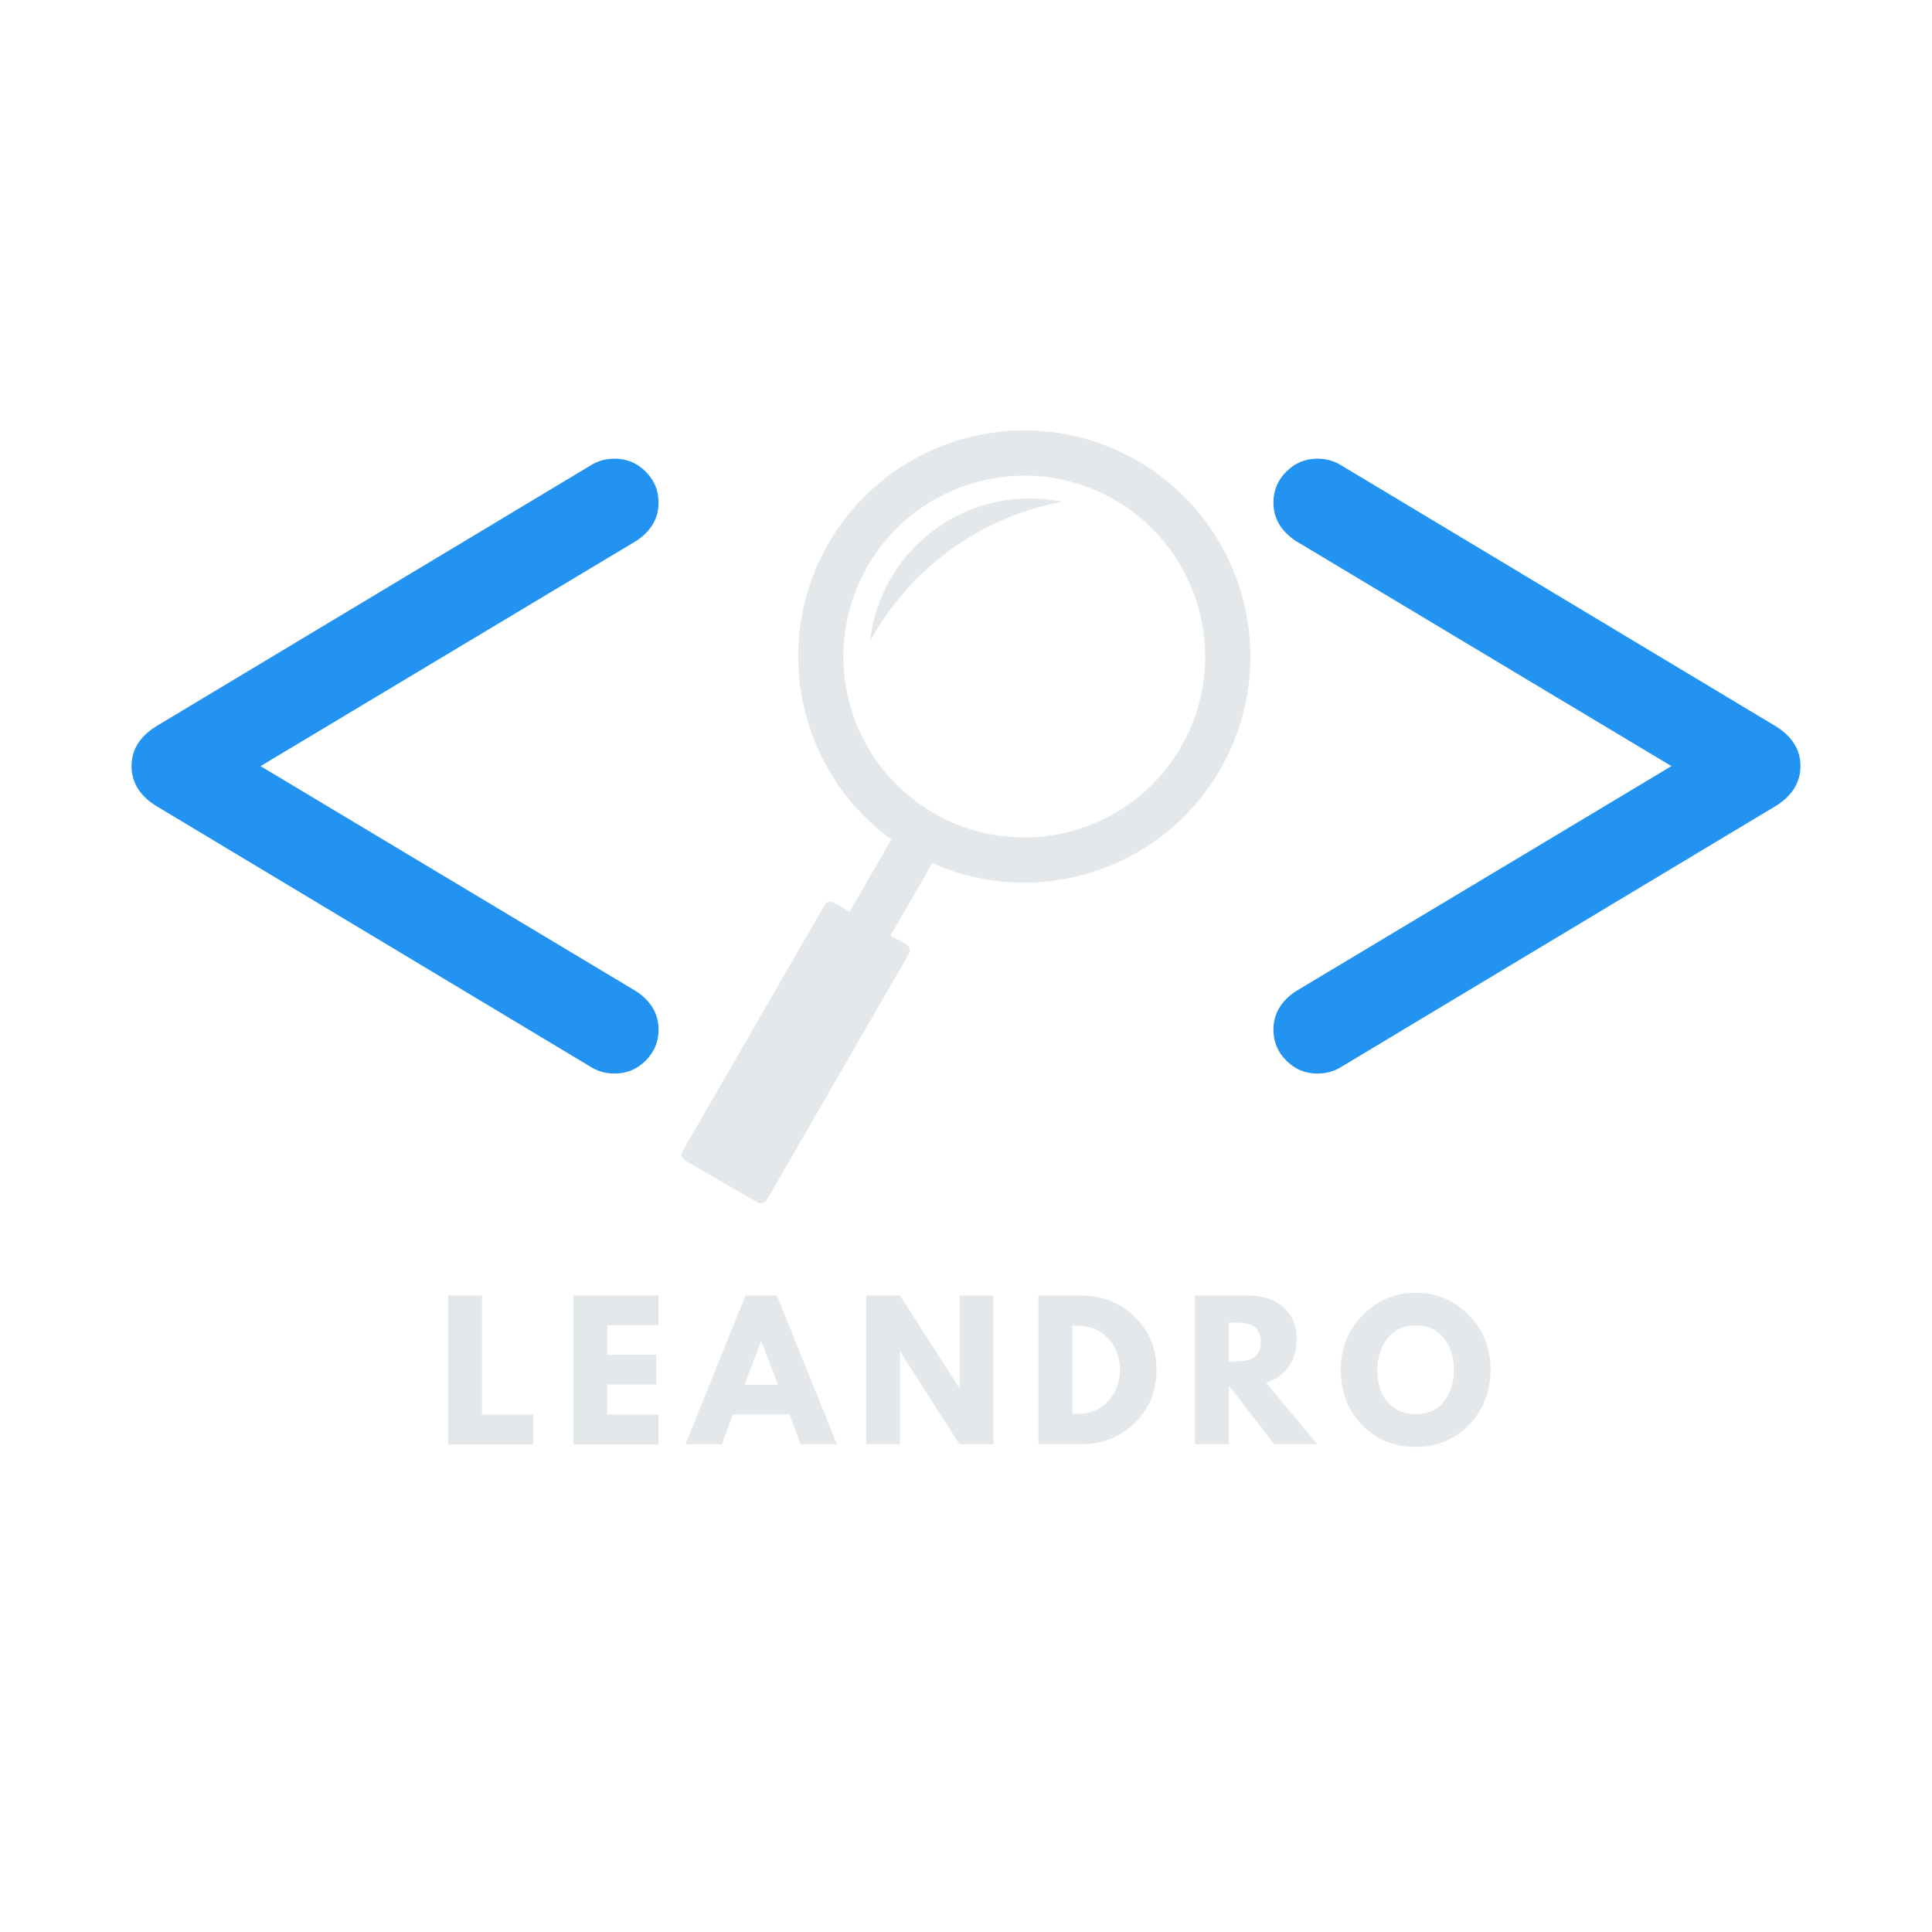
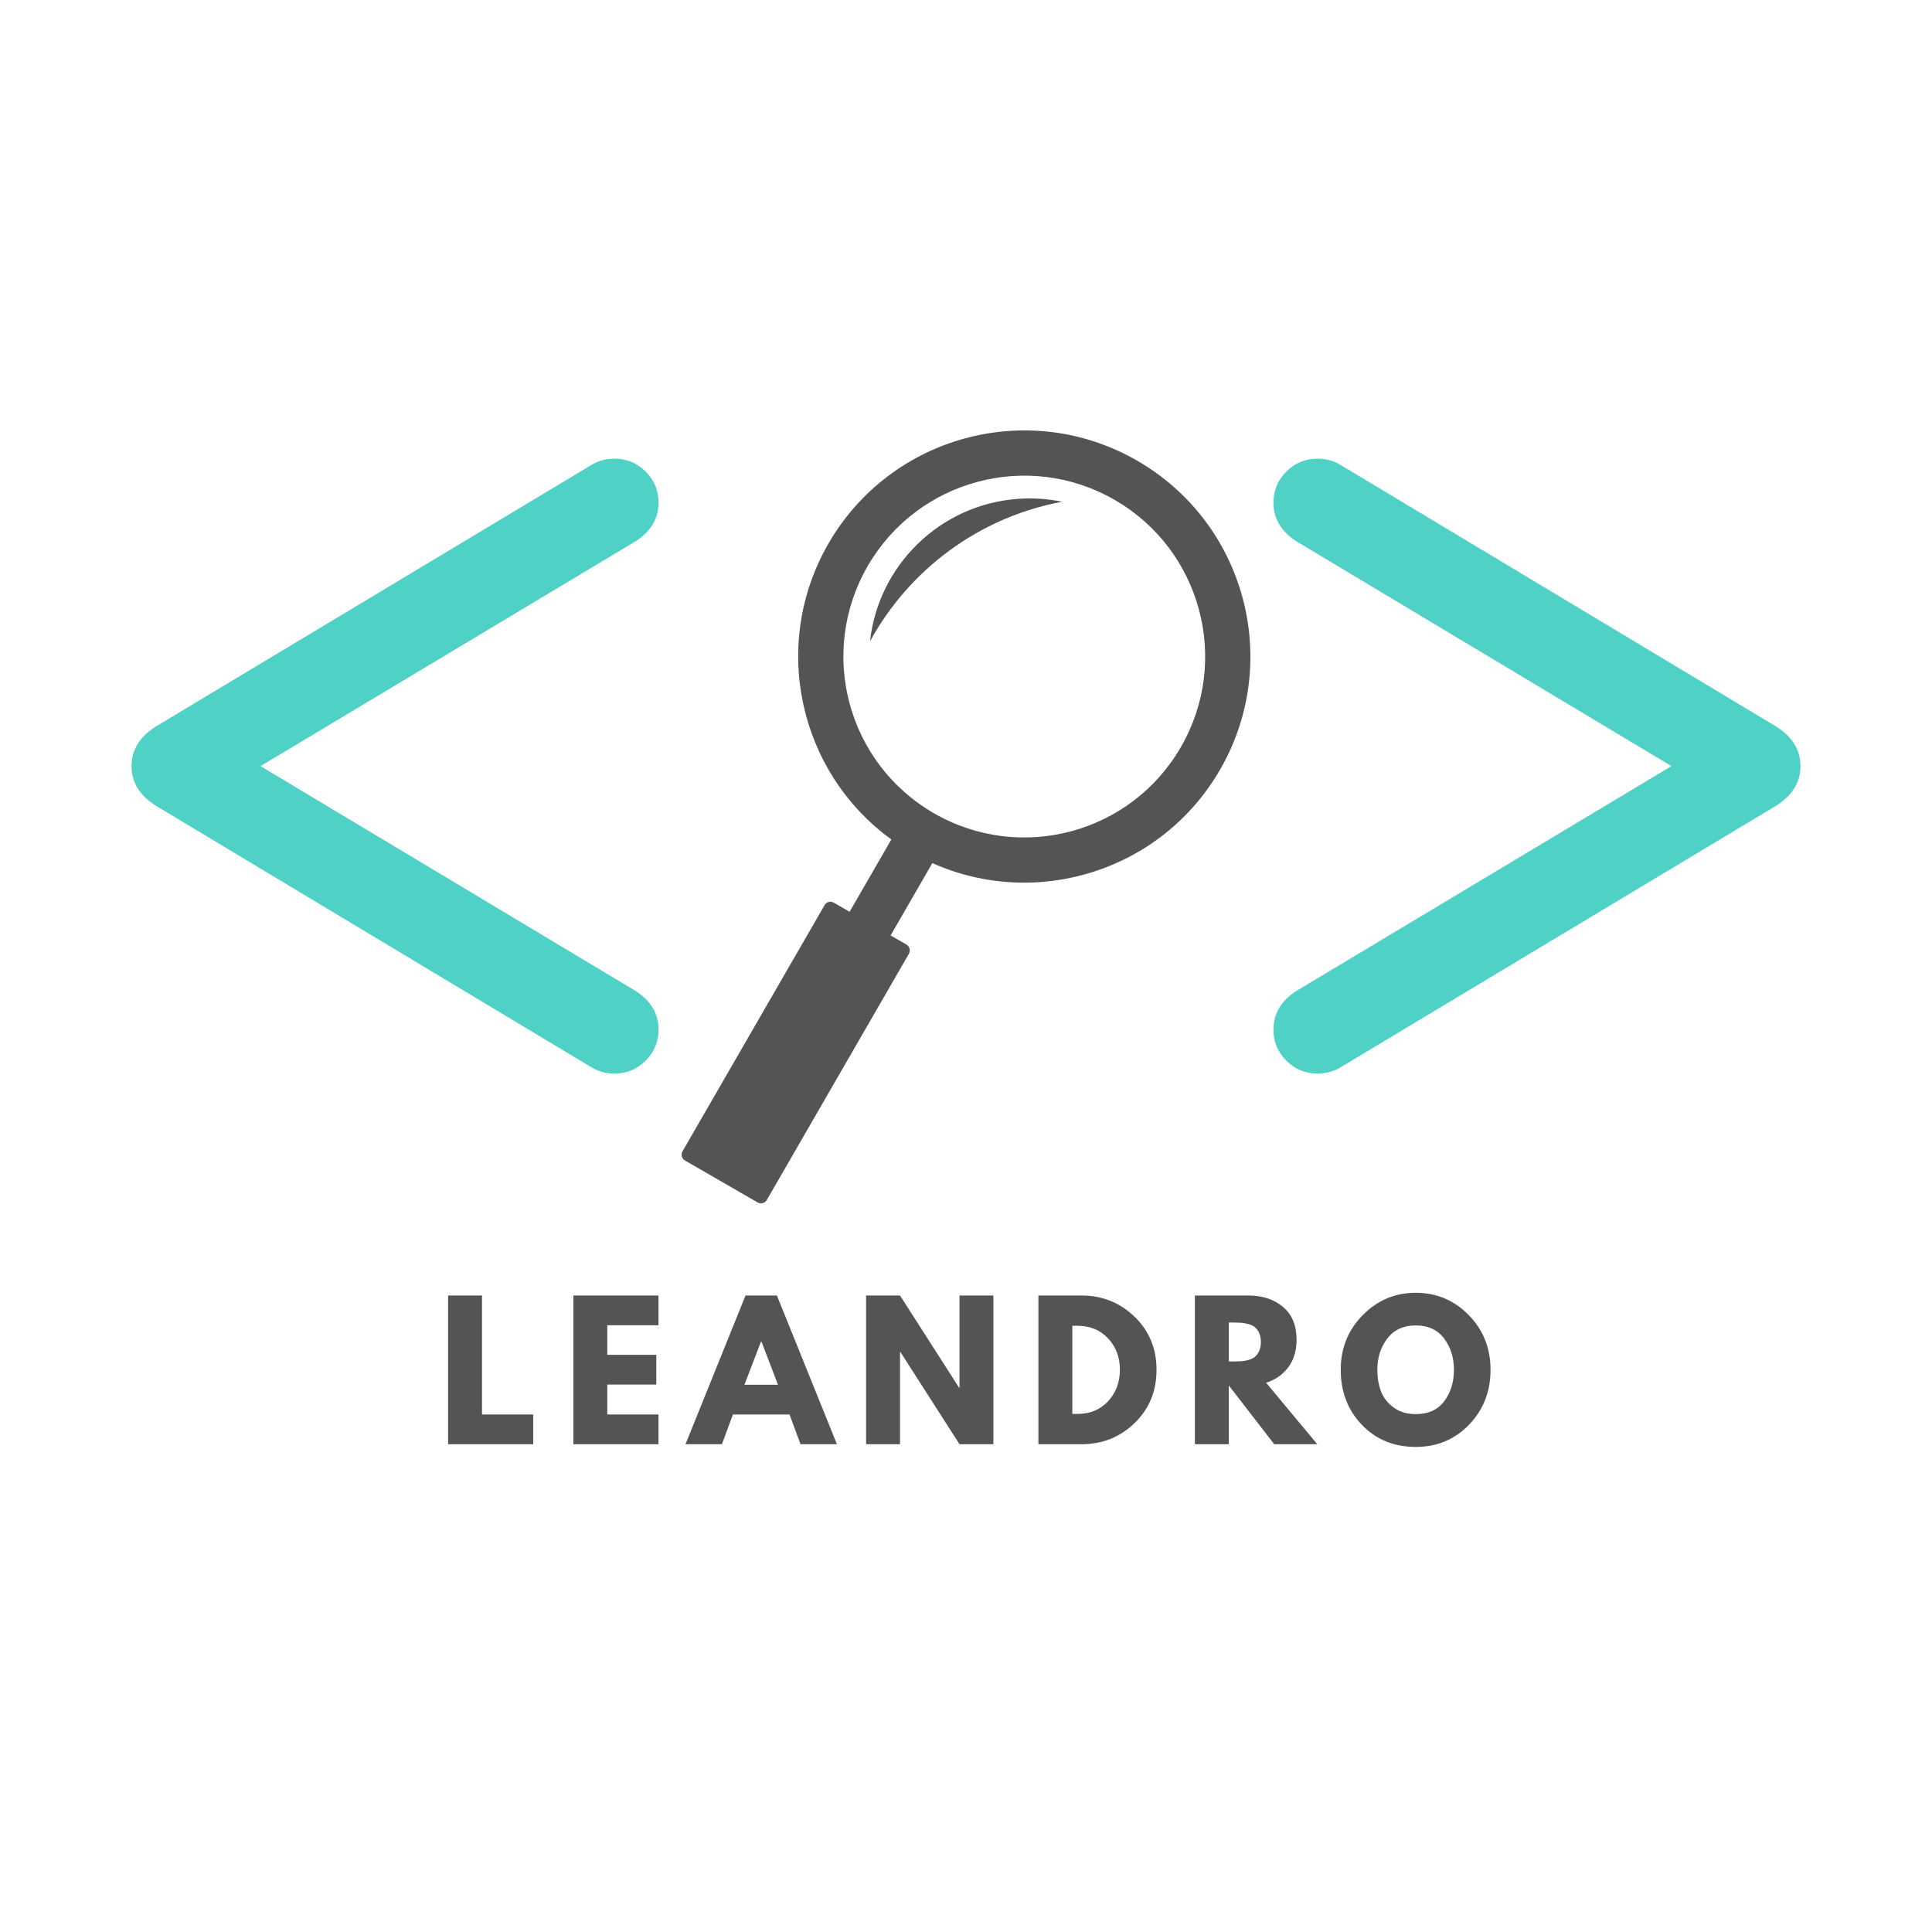
<svg xmlns="http://www.w3.org/2000/svg" width="2000" zoomAndPan="magnify" viewBox="0 0 1500 1500" height="2000" preserveAspectRatio="xMidYMid meet" version="1.0">
  <defs>
    <g />
-     <clipPath id="0e17ee4956">
+     <clipPath id="3e5cde11ad">
      <path d="M 102.117 356 L 512 356 L 512 834 L 102.117 834 Z M 102.117 356 " clip-rule="nonzero" />
    </clipPath>
-     <clipPath id="72285c4b0d">
+     <clipPath id="5f53c107c1">
      <path d="M 529 334.18 L 971 334.18 L 971 934.258 L 529 934.258 Z M 529 334.18 " clip-rule="nonzero" />
    </clipPath>
-     <clipPath id="4811e8bd2e">
+     <clipPath id="6beae697e3">
      <rect x="0" width="843" y="0" height="178" />
    </clipPath>
  </defs>
-   <g clip-path="url(#0e17ee4956)">
-     <path fill="#2393f1" d="M 120.875 564.129 L 460.164 360.387 C 465.27 357.547 470.957 356.121 477.211 356.121 C 486.586 356.121 494.609 359.465 501.285 366.137 C 507.965 372.82 511.309 380.844 511.309 390.227 C 511.309 402.441 505.48 412.391 493.828 420.059 L 202.285 594.816 L 493.828 769.566 C 505.48 777.242 511.309 787.188 511.309 799.406 C 511.309 808.789 507.965 816.805 501.285 823.488 C 494.609 830.168 486.586 833.504 477.211 833.504 C 470.957 833.504 465.27 832.086 460.164 829.246 L 120.875 625.5 C 108.371 617.543 102.117 607.312 102.117 594.816 C 102.117 582.309 108.371 572.082 120.875 564.129 " fill-opacity="1" fill-rule="nonzero" />
+   <g clip-path="url(#3e5cde11ad)">
+     <path fill="#4fd1c5" d="M 120.875 564.129 L 460.164 360.387 C 465.27 357.547 470.957 356.121 477.211 356.121 C 486.586 356.121 494.609 359.465 501.285 366.137 C 507.965 372.82 511.309 380.844 511.309 390.227 C 511.309 402.441 505.48 412.391 493.828 420.059 L 202.285 594.816 L 493.828 769.566 C 505.48 777.242 511.309 787.188 511.309 799.406 C 511.309 808.789 507.965 816.805 501.285 823.488 C 494.609 830.168 486.586 833.504 477.211 833.504 C 470.957 833.504 465.27 832.086 460.164 829.246 L 120.875 625.5 C 108.371 617.543 102.117 607.312 102.117 594.816 C 102.117 582.309 108.371 572.082 120.875 564.129 " fill-opacity="1" fill-rule="nonzero" />
  </g>
-   <path fill="#2393f1" d="M 1397.871 594.816 C 1397.871 607.312 1391.621 617.543 1379.113 625.5 L 1039.828 829.246 C 1034.719 832.086 1029.039 833.504 1022.785 833.504 C 1013.406 833.504 1005.383 830.168 998.703 823.488 C 992.023 816.805 988.691 808.789 988.691 799.406 C 988.691 787.188 994.512 777.242 1006.16 769.566 L 1297.707 594.816 L 1006.16 420.059 C 994.512 412.391 988.691 402.441 988.691 390.227 C 988.691 380.844 992.023 372.82 998.703 366.137 C 1005.383 359.465 1013.406 356.121 1022.785 356.121 C 1029.039 356.121 1034.719 357.547 1039.828 360.387 L 1379.113 564.129 C 1391.621 572.082 1397.871 582.309 1397.871 594.816 " fill-opacity="1" fill-rule="nonzero" />
-   <g clip-path="url(#72285c4b0d)">
-     <path fill="#e5e8eb" d="M 916.852 579.977 C 878.109 647.152 792.234 670.16 725.051 631.367 C 657.863 592.578 634.852 506.707 673.645 439.52 C 712.445 372.375 798.32 349.367 865.453 388.125 C 932.637 426.918 955.645 512.789 916.852 579.977 Z M 883.004 357.719 C 882.949 357.688 882.906 357.699 882.836 357.621 C 798.914 309.281 691.688 338.109 643.238 421.965 C 597.875 500.598 620.207 599.645 692.047 651.742 L 659.617 707.914 L 647.32 700.816 C 644.848 699.355 641.629 700.215 640.223 702.719 L 529.898 893.871 C 528.434 896.34 529.293 899.559 531.754 900.977 L 588.211 933.57 C 590.668 934.992 593.887 934.129 595.352 931.656 L 705.672 740.508 C 707.082 738.004 706.23 734.832 703.762 733.363 L 691.465 726.266 L 715.988 683.785 L 723.852 670.102 C 804.945 706.301 901.93 676.109 947.262 597.531 C 995.73 513.574 966.973 406.234 883.004 357.719 " fill-opacity="1" fill-rule="nonzero" />
+   <path fill="#4fd1c5" d="M 1397.871 594.816 C 1397.871 607.312 1391.621 617.543 1379.113 625.5 L 1039.828 829.246 C 1034.719 832.086 1029.039 833.504 1022.785 833.504 C 1013.406 833.504 1005.383 830.168 998.703 823.488 C 992.023 816.805 988.691 808.789 988.691 799.406 C 988.691 787.188 994.512 777.242 1006.16 769.566 L 1297.707 594.816 L 1006.16 420.059 C 994.512 412.391 988.691 402.441 988.691 390.227 C 988.691 380.844 992.023 372.82 998.703 366.137 C 1005.383 359.465 1013.406 356.121 1022.785 356.121 C 1029.039 356.121 1034.719 357.547 1039.828 360.387 L 1379.113 564.129 C 1391.621 572.082 1397.871 582.309 1397.871 594.816 " fill-opacity="1" fill-rule="nonzero" />
+   <g clip-path="url(#5f53c107c1)">
+     <path fill="#545454" d="M 916.852 579.977 C 878.109 647.152 792.234 670.16 725.051 631.367 C 657.863 592.578 634.852 506.707 673.645 439.52 C 712.445 372.375 798.32 349.367 865.453 388.125 C 932.637 426.918 955.645 512.789 916.852 579.977 Z M 883.004 357.719 C 882.949 357.688 882.906 357.699 882.836 357.621 C 798.914 309.281 691.688 338.109 643.238 421.965 C 597.875 500.598 620.207 599.645 692.047 651.742 L 659.617 707.914 L 647.32 700.816 C 644.848 699.355 641.629 700.215 640.223 702.719 L 529.898 893.871 C 528.434 896.34 529.293 899.559 531.754 900.977 L 588.211 933.57 C 590.668 934.992 593.887 934.129 595.352 931.656 L 705.672 740.508 C 707.082 738.004 706.23 734.832 703.762 733.363 L 691.465 726.266 L 715.988 683.785 L 723.852 670.102 C 804.945 706.301 901.93 676.109 947.262 597.531 C 995.73 513.574 966.973 406.234 883.004 357.719 " fill-opacity="1" fill-rule="nonzero" />
  </g>
-   <path fill="#e5e8eb" d="M 824.508 389.551 C 759.562 401.738 705.711 442.664 675.48 497.883 C 681.926 439.262 729.426 391.746 790.363 387.305 C 802.09 386.453 813.551 387.289 824.508 389.551 " fill-opacity="1" fill-rule="nonzero" />
+   <path fill="#545454" d="M 824.508 389.551 C 759.562 401.738 705.711 442.664 675.48 497.883 C 681.926 439.262 729.426 391.746 790.363 387.305 C 802.09 386.453 813.551 387.289 824.508 389.551 " fill-opacity="1" fill-rule="nonzero" />
  <g transform="matrix(1, 0, 0, 1, 337, 994)">
-     <g clip-path="url(#4811e8bd2e)">
-       <g fill="#e5e8eb" fill-opacity="1">
+     <g clip-path="url(#6beae697e3)">
+       <g fill="#545454" fill-opacity="1">
        <g transform="translate(2.508166, 127.2936)">
          <g>
            <path d="M 34.719 -115.469 L 34.719 -23.094 L 74.469 -23.094 L 74.469 0 L 8.391 0 L 8.391 -115.469 Z M 34.719 -115.469 " />
          </g>
        </g>
      </g>
-       <g fill="#e5e8eb" fill-opacity="1">
+       <g fill="#545454" fill-opacity="1">
        <g transform="translate(99.77407, 127.2936)">
          <g>
            <path d="M 74.469 -115.469 L 74.469 -92.375 L 34.719 -92.375 L 34.719 -69.422 L 72.781 -69.422 L 72.781 -46.328 L 34.719 -46.328 L 34.719 -23.094 L 74.469 -23.094 L 74.469 0 L 8.391 0 L 8.391 -115.469 Z M 74.469 -115.469 " />
          </g>
        </g>
      </g>
-       <g fill="#e5e8eb" fill-opacity="1">
+       <g fill="#545454" fill-opacity="1">
        <g transform="translate(199.1391, 127.2936)">
          <g>
            <path d="M 67.047 -115.469 L 113.656 0 L 85.375 0 L 76.844 -23.094 L 32.891 -23.094 L 24.359 0 L -3.922 0 L 42.688 -115.469 Z M 67.891 -46.188 L 55 -79.781 L 54.734 -79.781 L 41.844 -46.188 Z M 67.891 -46.188 " />
          </g>
        </g>
      </g>
-       <g fill="#e5e8eb" fill-opacity="1">
+       <g fill="#545454" fill-opacity="1">
        <g transform="translate(327.0519, 127.2936)">
          <g>
            <path d="M 34.719 -71.656 L 34.719 0 L 8.391 0 L 8.391 -115.469 L 34.719 -115.469 L 80.625 -43.812 L 80.906 -43.812 L 80.906 -115.469 L 107.219 -115.469 L 107.219 0 L 80.906 0 L 34.984 -71.656 Z M 34.719 -71.656 " />
          </g>
        </g>
      </g>
-       <g fill="#e5e8eb" fill-opacity="1">
+       <g fill="#545454" fill-opacity="1">
        <g transform="translate(460.8421, 127.2936)">
          <g>
            <path d="M 8.391 -115.469 L 41.844 -115.469 C 57.895 -115.469 71.613 -109.984 83 -99.016 C 94.383 -88.055 100.078 -74.32 100.078 -57.812 C 100.078 -41.195 94.406 -27.406 83.062 -16.438 C 71.727 -5.477 57.988 0 41.844 0 L 8.391 0 Z M 34.719 -23.516 L 38.766 -23.516 C 48.379 -23.516 56.242 -26.754 62.359 -33.234 C 68.473 -39.723 71.57 -47.867 71.656 -57.672 C 71.656 -67.461 68.598 -75.625 62.484 -82.156 C 56.379 -88.688 48.473 -91.953 38.766 -91.953 L 34.719 -91.953 Z M 34.719 -23.516 " />
          </g>
        </g>
      </g>
-       <g fill="#e5e8eb" fill-opacity="1">
+       <g fill="#545454" fill-opacity="1">
        <g transform="translate(582.3177, 127.2936)">
          <g>
            <path d="M 8.391 -115.469 L 49.688 -115.469 C 60.789 -115.469 69.844 -112.504 76.844 -106.578 C 83.844 -100.66 87.344 -92.195 87.344 -81.188 C 87.344 -72.688 85.219 -65.566 80.969 -59.828 C 76.727 -54.098 70.969 -50.066 63.688 -47.734 L 103.438 0 L 69.984 0 L 34.719 -45.625 L 34.719 0 L 8.391 0 Z M 34.719 -64.25 L 37.797 -64.25 C 40.223 -64.25 42.273 -64.297 43.953 -64.391 C 45.629 -64.484 47.539 -64.805 49.688 -65.359 C 51.832 -65.922 53.555 -66.711 54.859 -67.734 C 56.172 -68.766 57.289 -70.258 58.219 -72.219 C 59.156 -74.176 59.625 -76.555 59.625 -79.359 C 59.625 -82.16 59.156 -84.539 58.219 -86.5 C 57.289 -88.457 56.172 -89.945 54.859 -90.969 C 53.555 -92 51.832 -92.797 49.688 -93.359 C 47.539 -93.922 45.629 -94.25 43.953 -94.344 C 42.273 -94.438 40.223 -94.484 37.797 -94.484 L 34.719 -94.484 Z M 34.719 -64.25 " />
          </g>
        </g>
      </g>
-       <g fill="#e5e8eb" fill-opacity="1">
+       <g fill="#545454" fill-opacity="1">
        <g transform="translate(700.7146, 127.2936)">
          <g>
            <path d="M 3.219 -57.812 C 3.219 -74.508 8.91 -88.645 20.297 -100.219 C 31.68 -111.789 45.398 -117.578 61.453 -117.578 C 77.586 -117.578 91.301 -111.812 102.594 -100.281 C 113.883 -88.758 119.531 -74.602 119.531 -57.812 C 119.531 -40.914 113.977 -26.707 102.875 -15.188 C 91.77 -3.664 77.961 2.094 61.453 2.094 C 44.555 2.094 30.625 -3.617 19.656 -15.047 C 8.695 -26.473 3.219 -40.727 3.219 -57.812 Z M 31.641 -57.812 C 31.641 -51.738 32.57 -46.207 34.438 -41.219 C 36.301 -36.227 39.566 -32.004 44.234 -28.547 C 48.898 -25.098 54.641 -23.375 61.453 -23.375 C 71.242 -23.375 78.633 -26.734 83.625 -33.453 C 88.625 -40.172 91.125 -48.289 91.125 -57.812 C 91.125 -67.227 88.578 -75.316 83.484 -82.078 C 78.398 -88.848 71.055 -92.234 61.453 -92.234 C 51.93 -92.234 44.582 -88.848 39.406 -82.078 C 34.227 -75.316 31.641 -67.227 31.641 -57.812 Z M 31.641 -57.812 " />
          </g>
        </g>
      </g>
    </g>
  </g>
</svg>
